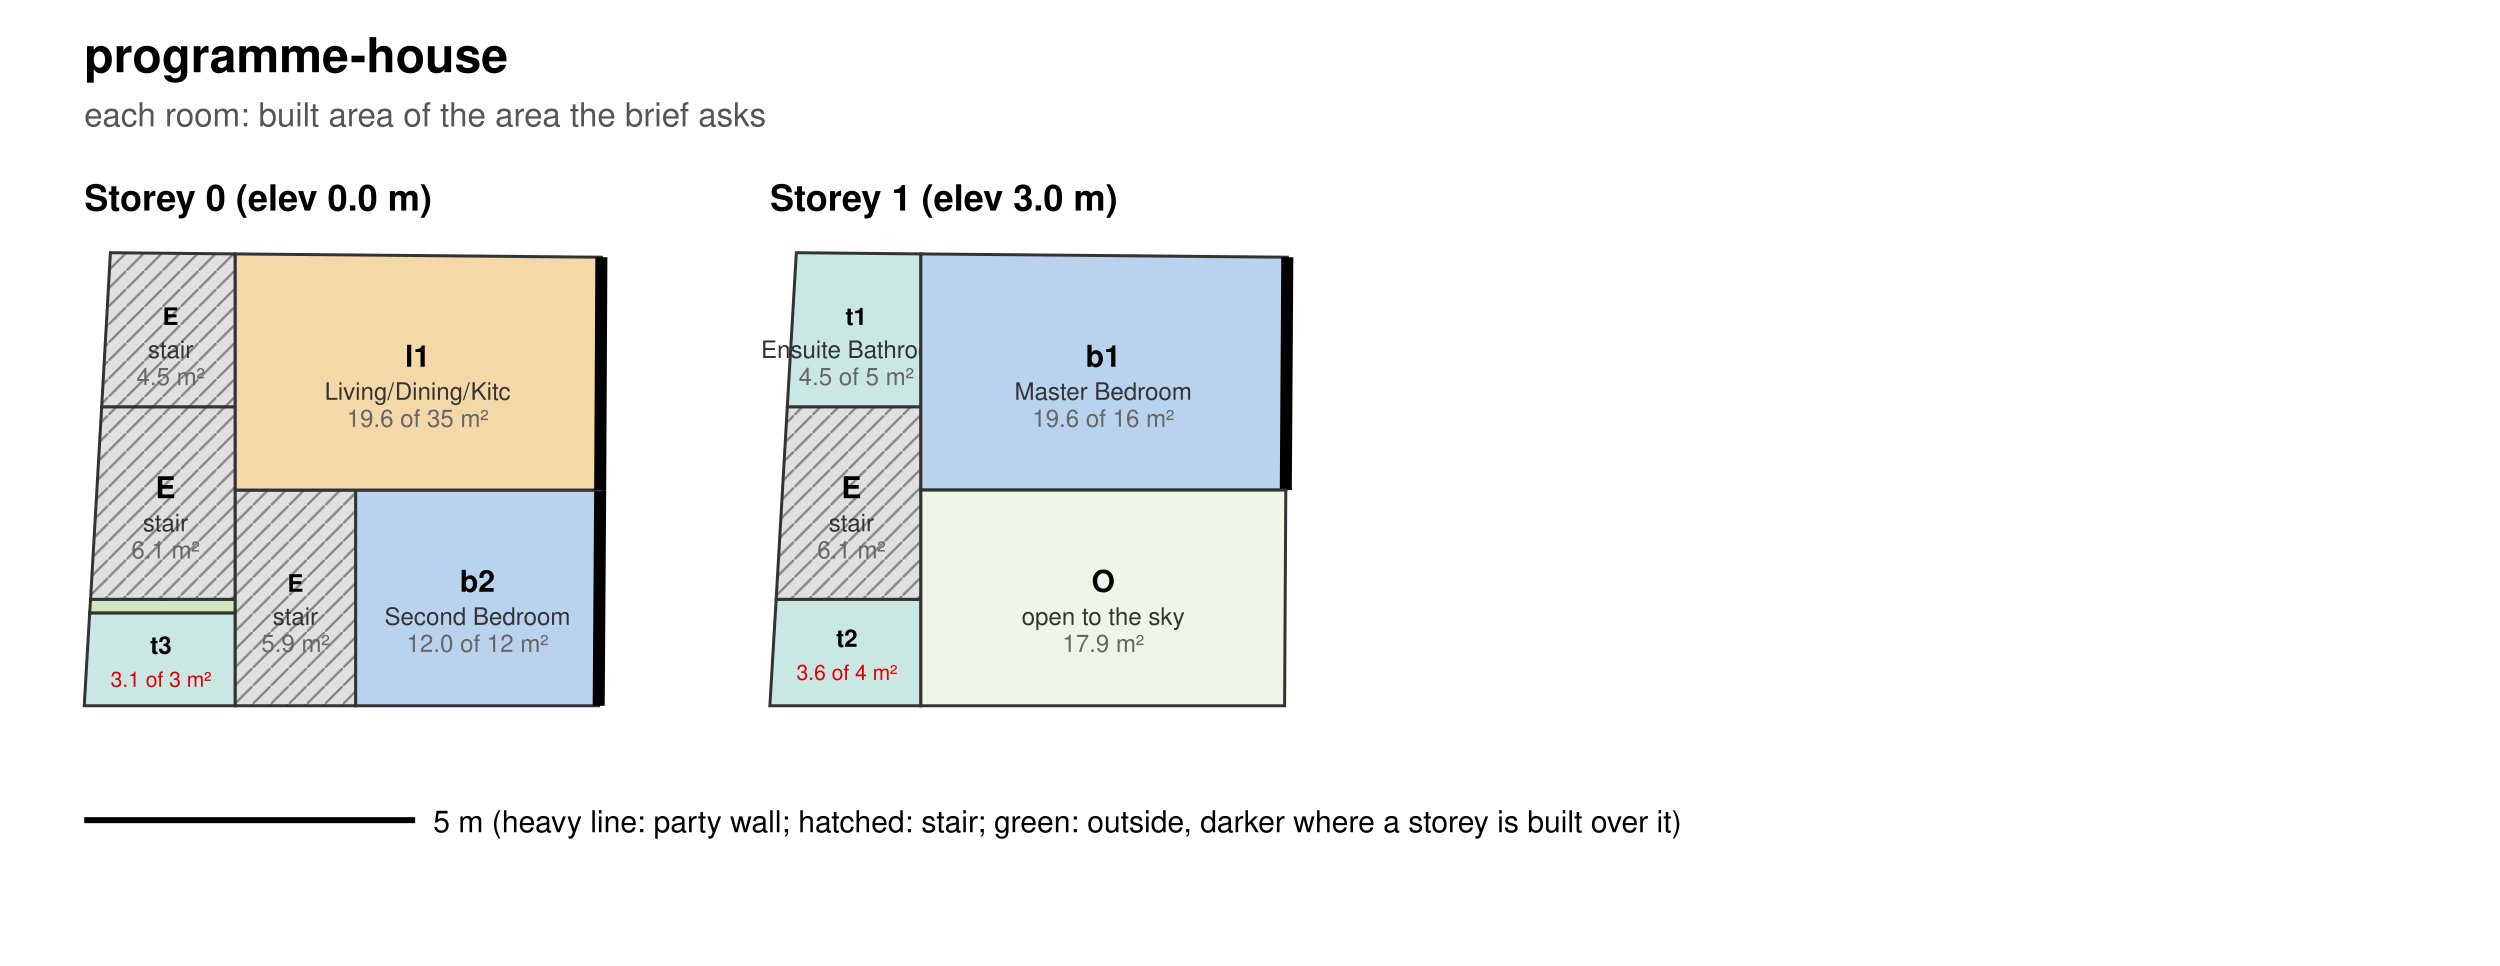
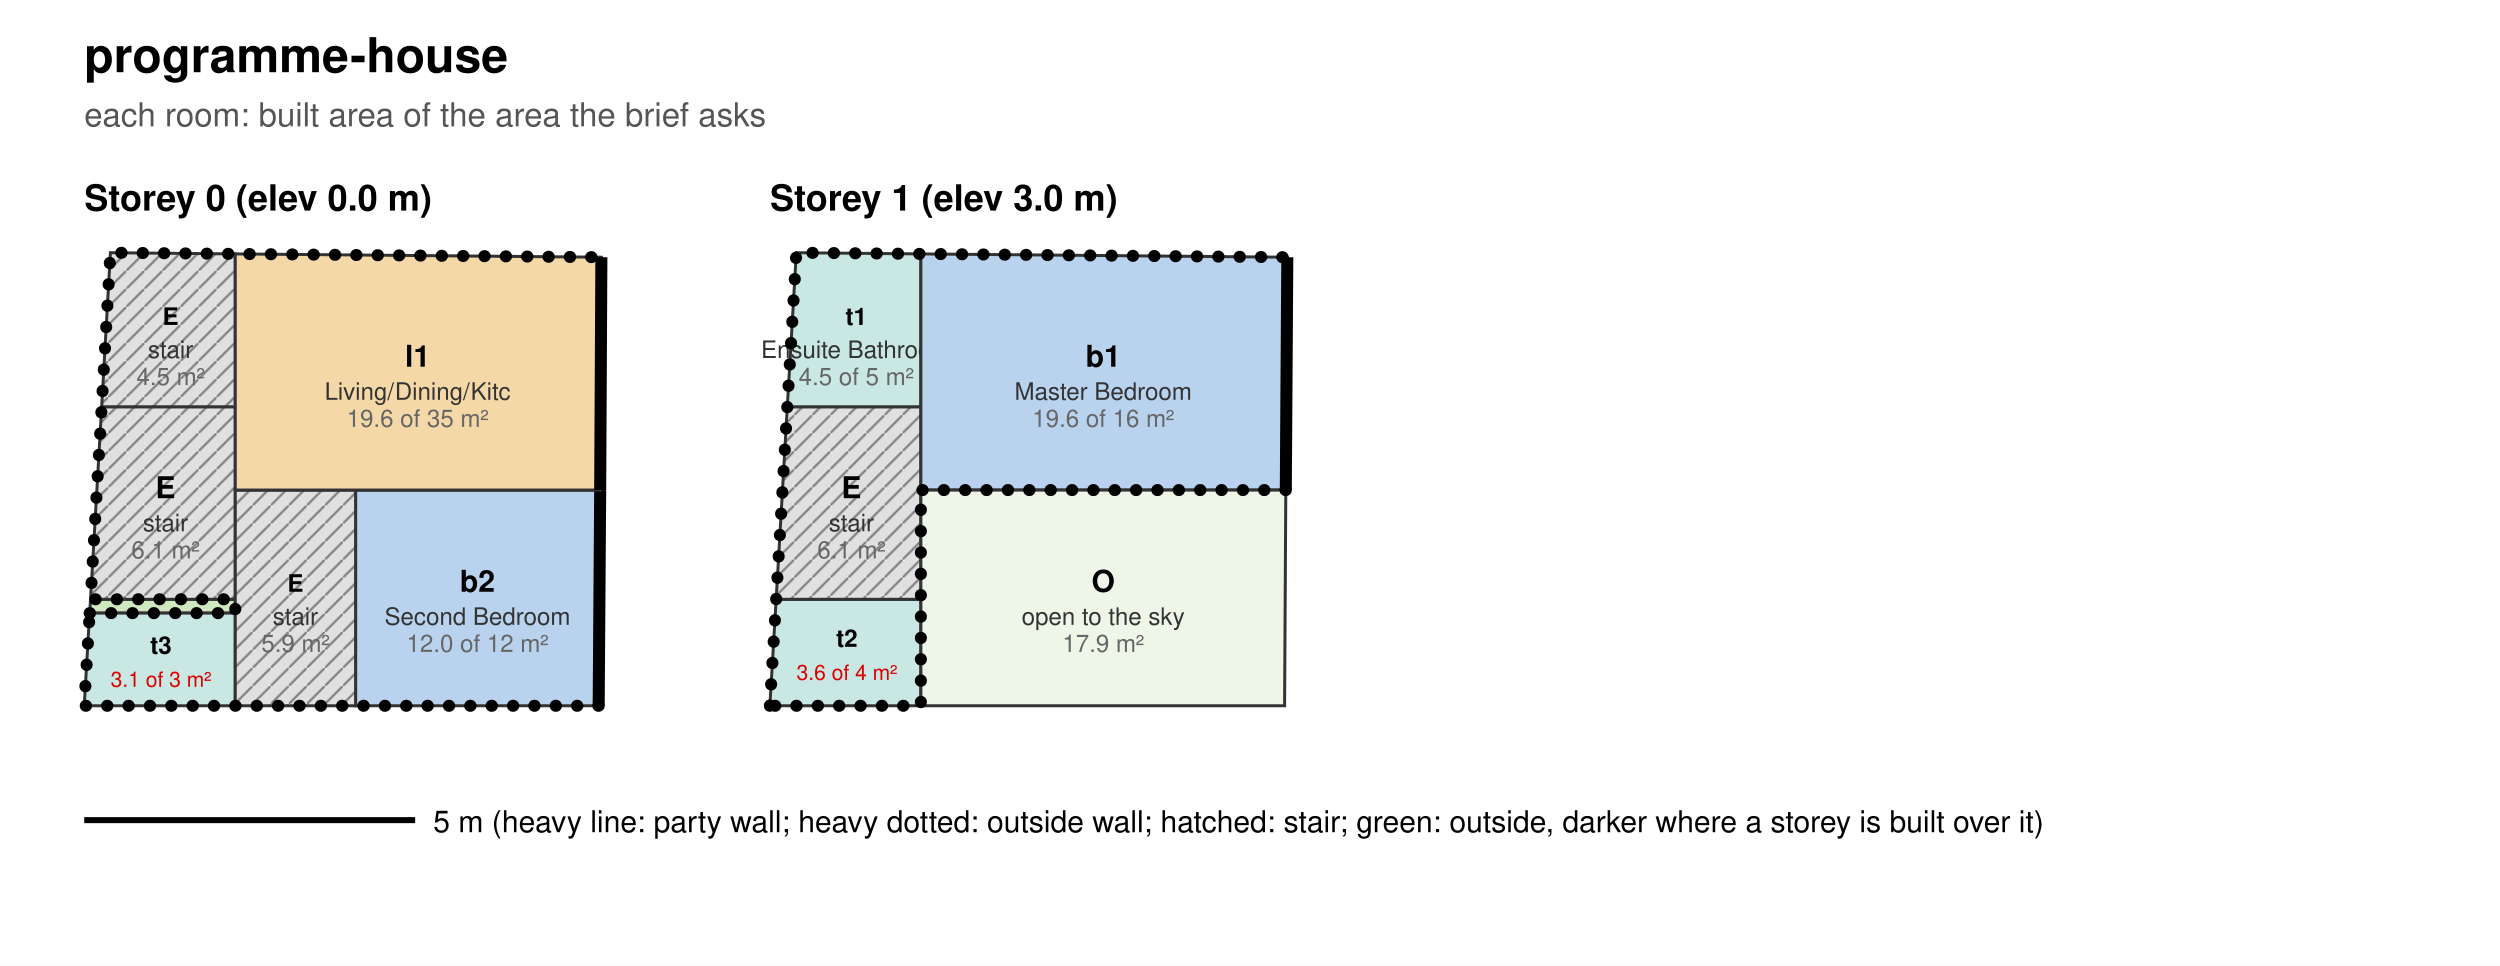
<svg xmlns="http://www.w3.org/2000/svg" width="831" height="321" viewBox="0 0 831 321" font-family="Helvetica, Arial, sans-serif">
  <defs>
    <pattern id="stair" width="6" height="6" patternUnits="userSpaceOnUse">
      <rect width="6" height="6" fill="#e0e0e0" />
      <path d="M0 6L6 0" stroke="#888" stroke-width="0.8" />
    </pattern>
  </defs>
  <rect width="100%" height="100%" fill="white" />
  <text x="28.0" y="24" font-size="16" font-weight="bold">programme-house</text>
  <text x="28.0" y="42" font-size="11" fill="#555">each room: built area of the area the brief asks</text>
  <text x="28.0" y="70.0" font-size="12" font-weight="bold">Storey 0 (elev 0.0 m)</text>
  <polygon points="30.1,199.2 29.8,203.8 78.2,203.8 78.2,199.2" fill="#cfe8bf" stroke="#333" stroke-width="1" />
  <text x="54.1" y="199.5" font-size="8" text-anchor="middle" font-weight="bold">O</text>
  <polygon points="29.8,203.8 28.0,234.6 78.2,234.6 78.2,203.8" fill="#c9e7e3" stroke="#333" stroke-width="1" />
  <text x="53.5" y="217.3" font-size="8" text-anchor="middle" font-weight="bold">t3</text>
  <text x="53.5" y="228.3" font-size="7" text-anchor="middle" fill="#d00">3.1 of 3 m²</text>
  <polygon points="78.2,199.2 78.2,135.2 33.8,135.2 30.1,199.2" fill="url(#stair)" stroke="#333" stroke-width="1" />
  <text x="55.0" y="165.6" font-size="10" text-anchor="middle" font-weight="bold">E</text>
  <text x="55.0" y="176.6" font-size="8" text-anchor="middle" fill="#333">stair</text>
  <text x="55.0" y="185.6" font-size="8" text-anchor="middle" fill="#666">6.1 m²</text>
  <polygon points="78.2,135.2 78.2,84.4 36.7,84.0 33.8,135.2" fill="url(#stair)" stroke="#333" stroke-width="1" />
  <text x="56.7" y="108.0" font-size="8" text-anchor="middle" font-weight="bold">E</text>
  <text x="56.7" y="119.0" font-size="8" text-anchor="middle" fill="#333">stair</text>
  <text x="56.7" y="128.0" font-size="8" text-anchor="middle" fill="#666">4.5 m²</text>
  <polygon points="199.5,162.9 118.2,162.9 118.2,234.6 199.0,234.6" fill="#b9d3ee" stroke="#333" stroke-width="1" />
  <line x1="199.0" y1="234.6" x2="199.5" y2="162.9" stroke="#000" stroke-width="4" />
  <text x="158.7" y="196.7" font-size="10" text-anchor="middle" font-weight="bold">b2</text>
  <text x="158.7" y="207.7" font-size="8" text-anchor="middle" fill="#333">Second Bedroom</text>
  <text x="158.7" y="216.7" font-size="8" text-anchor="middle" fill="#666">12.0 of 12 m²</text>
  <polygon points="118.2,162.9 78.2,162.9 78.2,234.6 118.2,234.6" fill="url(#stair)" stroke="#333" stroke-width="1" />
  <text x="98.2" y="196.7" font-size="8" text-anchor="middle" font-weight="bold">E</text>
  <text x="98.2" y="207.7" font-size="8" text-anchor="middle" fill="#333">stair</text>
  <text x="98.2" y="216.7" font-size="8" text-anchor="middle" fill="#666">5.9 m²</text>
  <polygon points="199.9,85.5 78.2,84.4 78.2,162.9 199.5,162.9" fill="#f4d8a8" stroke="#333" stroke-width="1" />
  <line x1="199.5" y1="162.9" x2="199.9" y2="85.5" stroke="#000" stroke-width="4" />
  <text x="138.8" y="121.9" font-size="10" text-anchor="middle" font-weight="bold">l1</text>
  <text x="138.8" y="132.9" font-size="8" text-anchor="middle" fill="#333">Living/Dining/Kitc</text>
  <text x="138.8" y="141.9" font-size="8" text-anchor="middle" fill="#666">19.6 of 35 m²</text>
+   <polyline points="29.8,203.8 78.2,203.8 78.2,199.2 30.1,199.2 33.8,135.2 36.7,84.0 78.2,84.4 199.9,85.5" fill="none" stroke="#000" stroke-width="4" stroke-dasharray="0.1 7" stroke-linecap="round" />
+   <polyline points="199.0,234.6 118.2,234.6 78.2,234.6 28.0,234.6 29.8,203.8" fill="none" stroke="#000" stroke-width="4" stroke-dasharray="0.1 7" stroke-linecap="round" />
  <text x="255.932" y="70.0" font-size="12" font-weight="bold">Storey 1 (elev 3.0 m)</text>
  <polygon points="258.0,199.2 255.9,234.6 306.1,234.6 306.1,199.2" fill="#c9e7e3" stroke="#333" stroke-width="1" />
  <text x="281.5" y="215.0" font-size="8" text-anchor="middle" font-weight="bold">t2</text>
  <text x="281.5" y="226.0" font-size="7" text-anchor="middle" fill="#d00">3.6 of 4 m²</text>
  <polygon points="306.1,199.2 306.1,135.2 261.7,135.2 258.0,199.2" fill="url(#stair)" stroke="#333" stroke-width="1" />
  <text x="283.0" y="165.6" font-size="10" text-anchor="middle" font-weight="bold">E</text>
  <text x="283.0" y="176.6" font-size="8" text-anchor="middle" fill="#333">stair</text>
  <text x="283.0" y="185.6" font-size="8" text-anchor="middle" fill="#666">6.1 m²</text>
  <polygon points="306.1,135.2 306.1,84.4 264.7,84.0 261.7,135.2" fill="#c9e7e3" stroke="#333" stroke-width="1" />
  <text x="284.6" y="108.0" font-size="8" text-anchor="middle" font-weight="bold">t1</text>
  <text x="284.6" y="119.0" font-size="8" text-anchor="middle" fill="#333">Ensuite Bathroom</text>
  <text x="284.6" y="128.0" font-size="8" text-anchor="middle" fill="#666">4.5 of 5 m²</text>
  <polygon points="427.9,85.5 306.1,84.4 306.1,162.9 427.4,162.9" fill="#b9d3ee" stroke="#333" stroke-width="1" />
  <line x1="427.4" y1="162.9" x2="427.9" y2="85.5" stroke="#000" stroke-width="4" />
  <text x="366.7" y="121.9" font-size="10" text-anchor="middle" font-weight="bold">b1</text>
  <text x="366.7" y="132.9" font-size="8" text-anchor="middle" fill="#333">Master Bedroom</text>
  <text x="366.7" y="141.9" font-size="8" text-anchor="middle" fill="#666">19.6 of 16 m²</text>
  <polygon points="427.4,162.9 306.1,162.9 306.1,234.6 427.0,234.6" fill="#eef6e8" stroke="#333" stroke-width="1" />
  <text x="366.7" y="196.7" font-size="10" text-anchor="middle" font-weight="bold">O</text>
  <text x="366.7" y="207.7" font-size="8" text-anchor="middle" fill="#333">open to the sky</text>
  <text x="366.7" y="216.7" font-size="8" text-anchor="middle" fill="#666">17.9 m²</text>
+   <polyline points="255.9,234.6 258.0,199.2 261.7,135.2 264.7,84.0 306.1,84.4 427.8,85.5" fill="none" stroke="#000" stroke-width="4" stroke-dasharray="0.1 7" stroke-linecap="round" />
+   <polyline points="427.4,162.9 306.1,162.9 306.1,199.2 306.1,234.6 255.9,234.6" fill="none" stroke="#000" stroke-width="4" stroke-dasharray="0.1 7" stroke-linecap="round" />
  <line x1="28.0" y1="272.616" x2="138.0" y2="272.616" stroke="#000" stroke-width="2" />
-   <text x="144.0" y="276.616" font-size="10">5 m (heavy line: party wall; hatched: stair; green: outside, darker where a storey is built over it)</text>
+   <text x="144.0" y="276.616" font-size="10">5 m (heavy line: party wall; heavy dotted: outside wall; hatched: stair; green: outside, darker where a storey is built over it)</text>
</svg>
